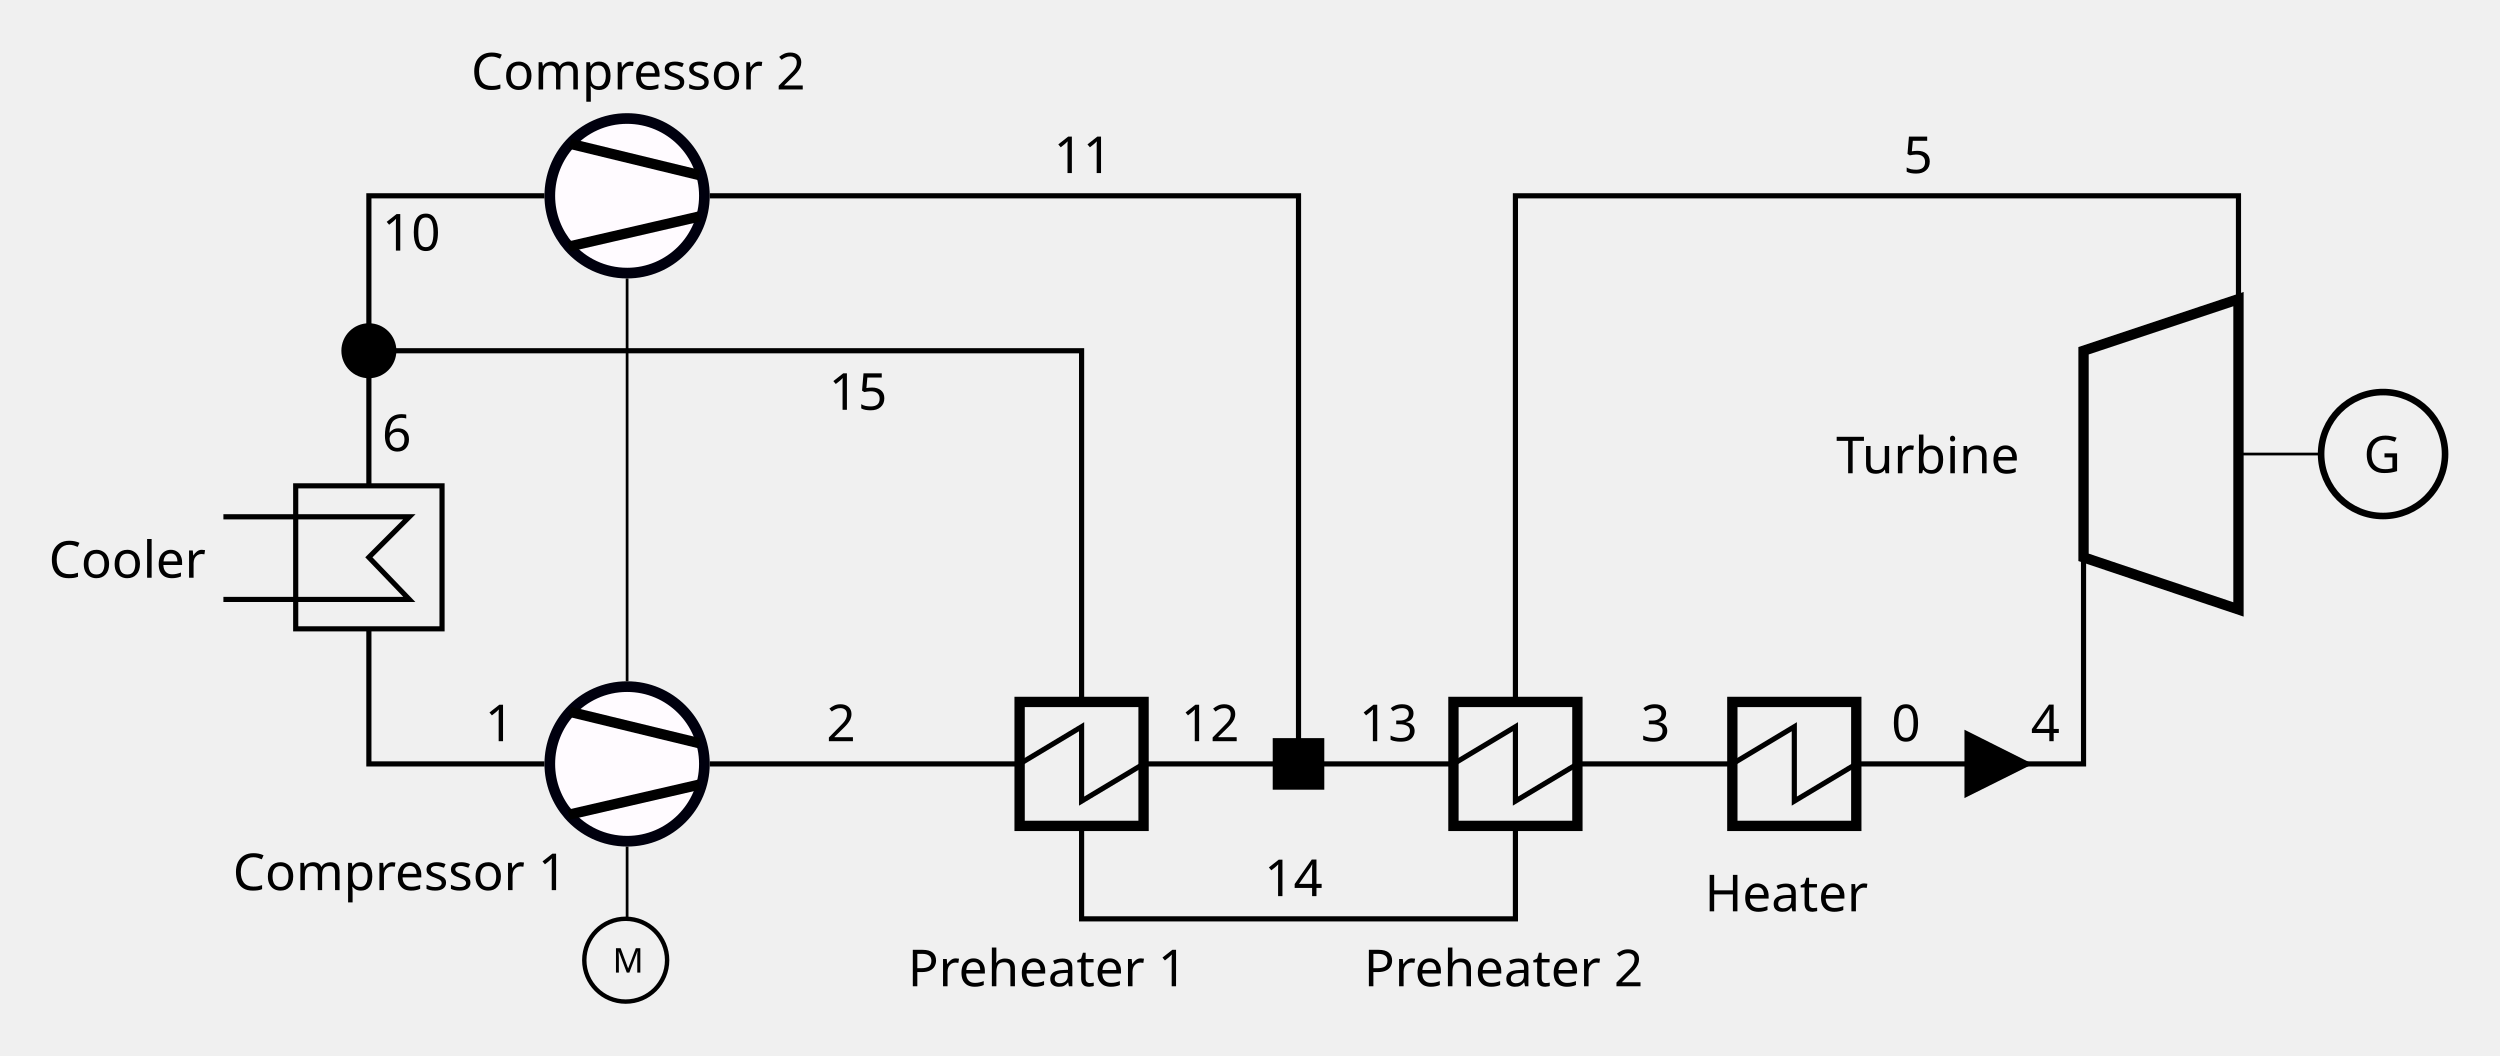
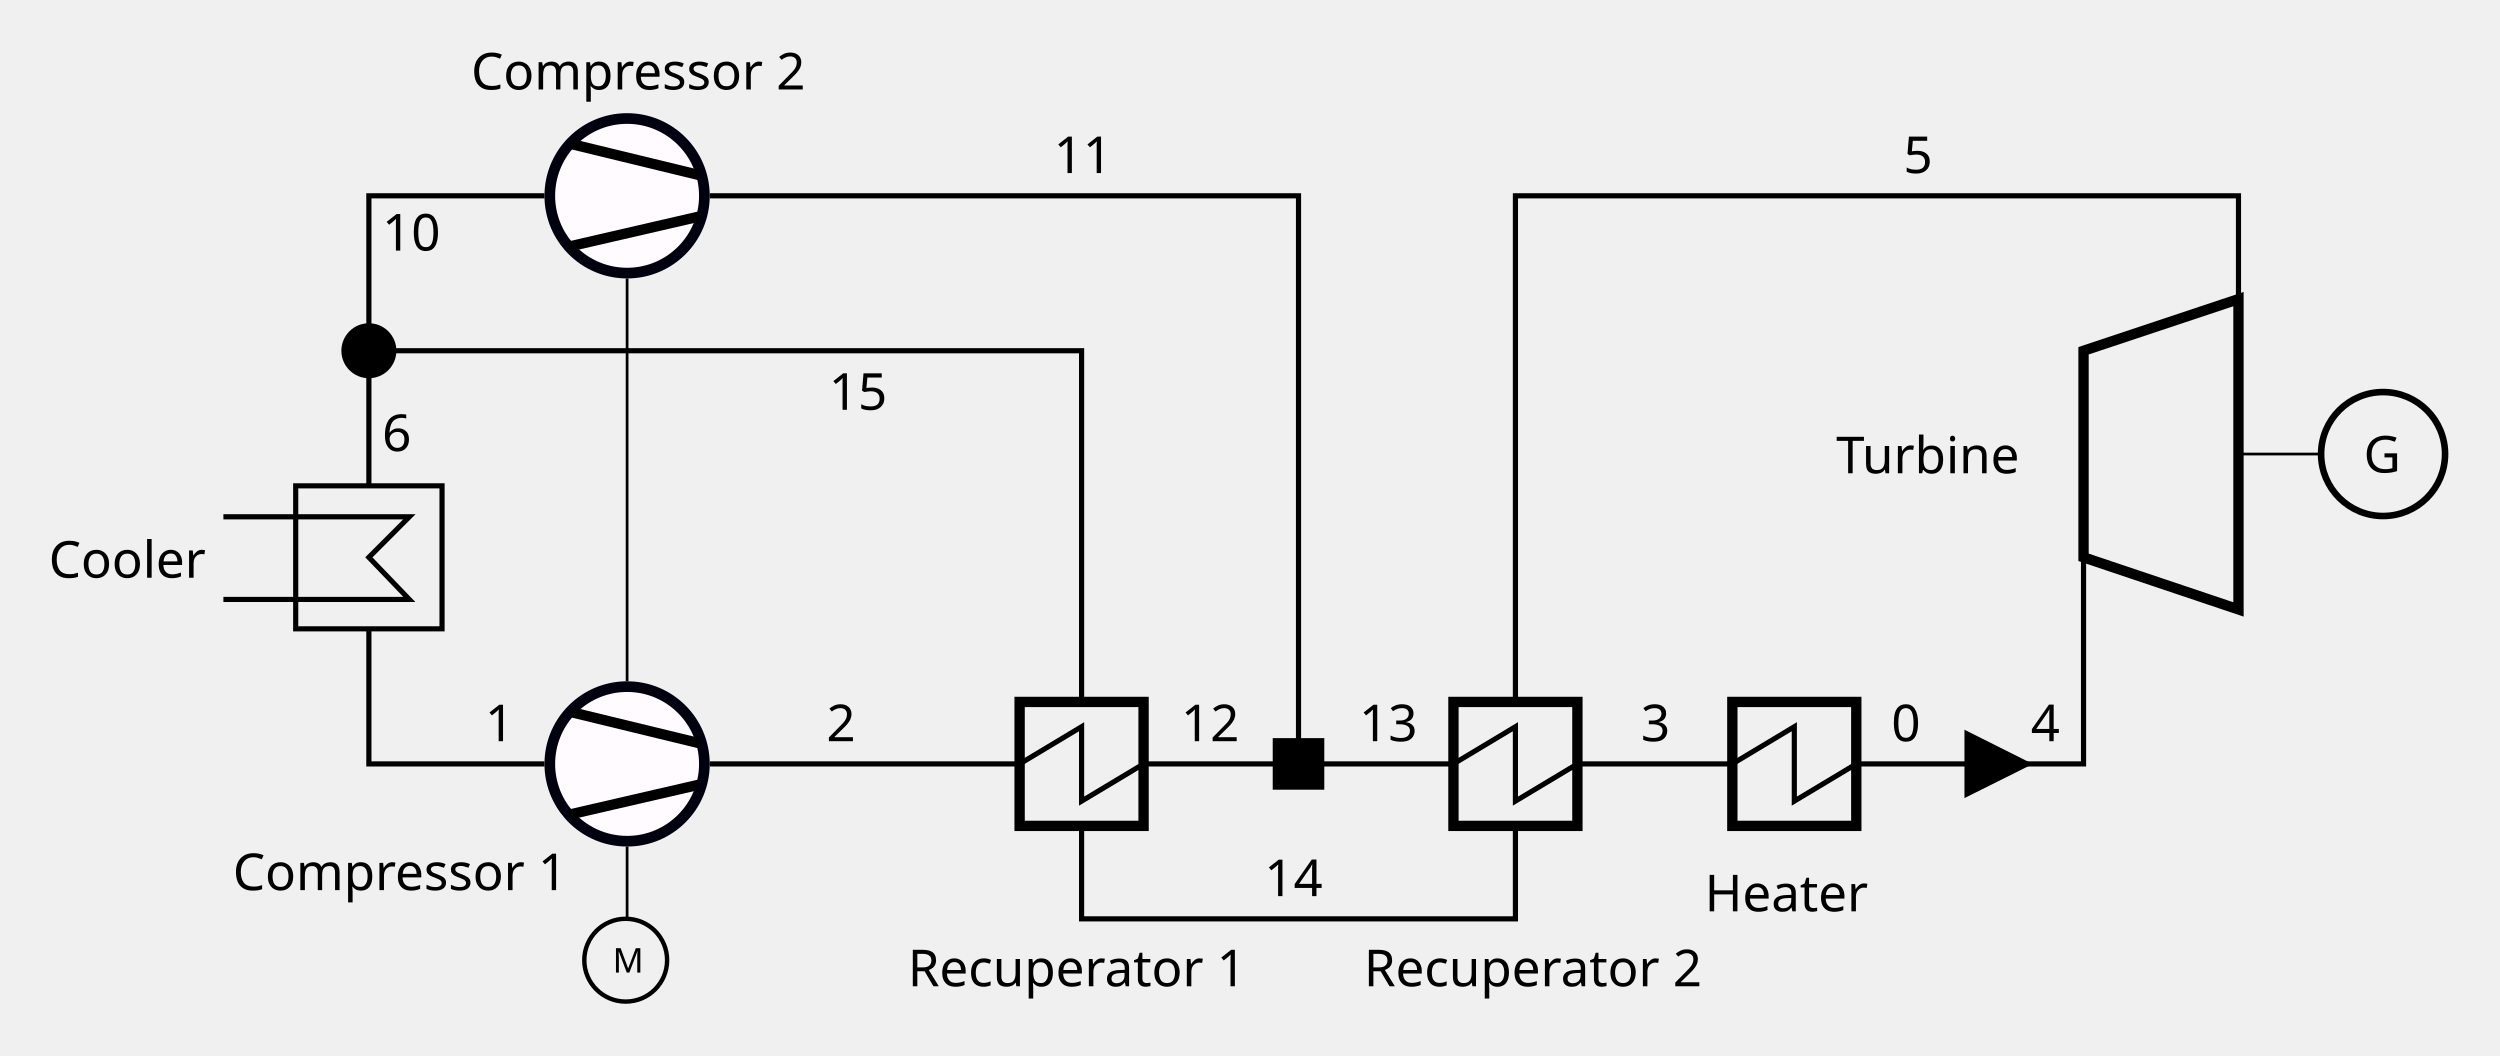
<svg xmlns="http://www.w3.org/2000/svg" xmlns:xlink="http://www.w3.org/1999/xlink" id="svg8" version="1.1" viewBox="0 0 242.03 102.18" height="102.18mm" width="242.03mm">
  <defs id="defs2">
    <linearGradient id="linearGradient2073">
      <stop id="stop2069" offset="0" style="stop-color:#000000;stop-opacity:1;" />
      <stop id="stop2071" offset="1" style="stop-color:#000000;stop-opacity:0;" />
    </linearGradient>
    <rect id="rect1009" height="0" width="12.5" y="-75" x="50" />
    <linearGradient gradientTransform="translate(0.2924316,-2.377988)" gradientUnits="userSpaceOnUse" y2="204.982" x2="223.365" y1="204.982" x1="221.694" id="linearGradient2075" xlink:href="#linearGradient2073" />
  </defs>
  <g id="layer1" transform="translate(-24.31659,-51.04267)">
    <path id="path1031-6-0-0" style="fill:none;stroke:#000000;stroke-width:1;stroke-miterlimit:4;stroke-dasharray:none" d="m 241.028,79.999 -15,5 v 20 l 15,5.045 z" />
    <path id="path1855" d="m 135.028,124.999 h 30" style="fill:none;stroke:#000000;stroke-width:0.5;stroke-linecap:butt;stroke-linejoin:miter;stroke-miterlimit:4;stroke-dasharray:none;stroke-opacity:1" />
    <text xml:space="preserve" style="font-size:4.233px;line-height:1.25;font-family:sans-serif;fill:#ffffff;fill-opacity:1;stroke-width:0.265" x="148.428" y="126.794" id="text1437-2-732-1-8">
      <tspan id="tspan1435-1-9-8-4" x="148.428" y="126.794" style="font-size:4.939px;fill:#ffffff;fill-opacity:1;stroke-width:0.265">0</tspan>
    </text>
    <circle r="2.351" style="fill:#000000;fill-opacity:1;stroke:#000000;stroke-width:0.623;stroke-miterlimit:4;stroke-dasharray:none;stroke-dashoffset:0" id="path1304-2-1-0-0" cx="60.028" cy="84.999" />
    <path id="path1948" d="m 241.028,94.999 h 8" style="fill:none;stroke:#000000;stroke-width:0.265px;stroke-linecap:butt;stroke-linejoin:miter;stroke-opacity:1" />
    <circle r="6" cy="94.999" cx="255.028" id="path1088-4" style="fill:none;stroke:#000000;stroke-width:0.638;stroke-miterlimit:4;stroke-dasharray:none" />
    <text xml:space="preserve" style="font-style:normal;font-weight:normal;font-size:4.939px;line-height:1.25;font-family:sans-serif;fill:#000000;fill-opacity:1;stroke:none;stroke-width:0.265" x="253.15" y="96.792" id="text1171-5">
      <tspan id="tspan1169-3" x="253.15" y="96.792" style="font-size:4.939px;stroke-width:0.265">G</tspan>
    </text>
    <path id="rect1213-2" style="fill:#000000;fill-opacity:1;stroke:#000000;stroke-width:1;stroke-miterlimit:4;stroke-dasharray:none;stroke-opacity:1" d="m 215,122.499 5,2.506 v 0 l -5,2.494 z" />
    <g transform="rotate(90,0.01445668,-19.98673)" id="g2115">
      <path d="m 152.484,-105 c 0,2.254 -0.996,4.275 -2.572,5.647 -1.314,1.144 -3.032,1.837 -4.911,1.837 -1.942,0 -3.712,-0.74 -5.042,-1.953 -1.5,-1.369 -2.442,-3.339 -2.442,-5.53 0,-4.133 3.351,-7.484 7.484,-7.484 4.133,0 7.484,3.351 7.484,7.484" style="fill:#fffbff;stroke:#00000e;stroke-width:1.033;stroke-miterlimit:4;stroke-dasharray:none;stroke-opacity:1;stop-color:#000000" id="path1764" />
      <path id="path1792" d="m 143,-112 -3.042,12.53" style="fill:none;stroke:#000000;stroke-width:1;stroke-linecap:butt;stroke-linejoin:miter;stroke-miterlimit:4;stroke-dasharray:none;stroke-opacity:1" />
      <path id="path1794" d="M 149.917,-99.359 147,-112" style="fill:none;stroke:#000000;stroke-width:1;stroke-linecap:butt;stroke-linejoin:miter;stroke-miterlimit:4;stroke-dasharray:none;stroke-opacity:1" />
    </g>
    <g id="g1624-4" transform="translate(-20.97228,-57.00119)">
      <rect y="176" x="144" height="12" width="12" id="rect958-2-4-4" style="fill:none;stroke:#000000;stroke-width:1;stroke-miterlimit:4;stroke-dasharray:none" />
      <path id="path960-8-0-25" d="m 156,182 -6,3.6 v -7.2 l -6,3.6" style="fill:none;stroke:#000000;stroke-width:0.5;stroke-linecap:butt;stroke-linejoin:miter;stroke-miterlimit:4;stroke-dasharray:none;stroke-opacity:1" />
    </g>
    <rect y="122.657" x="147.686" height="4.683" width="4.683" id="rect1435-2-23-1-5-9-5-4-7-5" style="fill:#000000;fill-opacity:1;stroke:#000000;stroke-width:0.31;stroke-miterlimit:4;stroke-dasharray:none;stroke-dashoffset:0" />
    <g transform="translate(21.02772,-57.00119)" id="g1624-4-1">
      <rect style="fill:none;stroke:#000000;stroke-width:1;stroke-miterlimit:4;stroke-dasharray:none" id="rect958-2-4-4-3" width="12" height="12" x="144" y="176" />
      <path style="fill:none;stroke:#000000;stroke-width:0.5;stroke-linecap:butt;stroke-linejoin:miter;stroke-miterlimit:4;stroke-dasharray:none;stroke-opacity:1" d="m 156,182 -6,3.6 v -7.2 l -6,3.6" id="path960-8-0-25-9" />
    </g>
    <g transform="translate(48.02772,-57.00119)" id="g1624-4-7">
      <rect style="fill:none;stroke:#000000;stroke-width:1;stroke-miterlimit:4;stroke-dasharray:none" id="rect958-2-4-4-9" width="12" height="12" x="144" y="176" />
      <path style="fill:none;stroke:#000000;stroke-width:0.5;stroke-linecap:butt;stroke-linejoin:miter;stroke-miterlimit:4;stroke-dasharray:none;stroke-opacity:1" d="m 156,182 -6,3.6 v -7.2 l -6,3.6" id="path960-8-0-25-4" />
    </g>
    <g transform="rotate(90,25.01446,-4.98674)" id="g2293">
      <g style="stroke-width:0.5;stroke-miterlimit:4;stroke-dasharray:none" transform="rotate(90,253.3782,13.54486)" id="g1632-9-8">
        <path style="fill:none;stroke:#000000;stroke-width:0.5;stroke-linecap:butt;stroke-linejoin:miter;stroke-miterlimit:4;stroke-dasharray:none;stroke-opacity:1" d="m 213.917,127.846 h -18 l 3.917,4.077 -3.917,3.923 h 8 10" id="path984-0-9" />
        <path id="rect986-1-1" style="fill:none;stroke:#000000;stroke-width:0.5;stroke-miterlimit:4;stroke-dasharray:none" d="m 192.75,125 h 14.167 v 13.846 h -14.167 z" />
      </g>
    </g>
    <path id="path2208-4" d="M 93.028,124.999 H 123.028" style="fill:none;stroke:#000000;stroke-width:0.5;stroke-linecap:butt;stroke-linejoin:miter;stroke-miterlimit:4;stroke-dasharray:none;stroke-opacity:1" />
    <path id="path2295" d="m 77.028,124.999 h -17 v -13" style="fill:none;stroke:#000000;stroke-width:0.5;stroke-linecap:butt;stroke-linejoin:miter;stroke-miterlimit:4;stroke-dasharray:none;stroke-opacity:1" />
    <path id="path2297" d="m 60.028,97.999 v -13" style="fill:none;stroke:#000000;stroke-width:0.5;stroke-linecap:butt;stroke-linejoin:miter;stroke-miterlimit:4;stroke-dasharray:none;stroke-opacity:1" />
    <g id="g2115-1" transform="rotate(90,27.51446,-47.48674)">
      <path id="path1764-9" style="fill:#fffbff;stroke:#00000e;stroke-width:1.033;stroke-miterlimit:4;stroke-dasharray:none;stroke-opacity:1;stop-color:#000000" d="m 152.484,-105 c 0,2.254 -0.996,4.275 -2.572,5.647 -1.314,1.144 -3.032,1.837 -4.911,1.837 -1.942,0 -3.712,-0.74 -5.042,-1.953 -1.5,-1.369 -2.442,-3.339 -2.442,-5.53 0,-4.133 3.351,-7.484 7.484,-7.484 4.133,0 7.484,3.351 7.484,7.484" />
      <path style="fill:none;stroke:#000000;stroke-width:1;stroke-linecap:butt;stroke-linejoin:miter;stroke-miterlimit:4;stroke-dasharray:none;stroke-opacity:1" d="m 143,-112 -3.042,12.53" id="path1792-8" />
      <path style="fill:none;stroke:#000000;stroke-width:1;stroke-linecap:butt;stroke-linejoin:miter;stroke-miterlimit:4;stroke-dasharray:none;stroke-opacity:1" d="M 149.917,-99.359 147,-112" id="path1794-0" />
    </g>
    <path id="path2329" d="m 60.028,84.999 h 69 v 34" style="fill:none;stroke:#000000;stroke-width:0.5;stroke-linecap:butt;stroke-linejoin:miter;stroke-miterlimit:4;stroke-dasharray:none;stroke-opacity:1" />
    <path id="path2331" d="m 129.028,130.999 v 9 h 42 v -9" style="fill:none;stroke:#000000;stroke-width:0.5;stroke-linecap:butt;stroke-linejoin:miter;stroke-miterlimit:4;stroke-dasharray:none;stroke-opacity:1" />
    <path id="path2337" d="m 60.028,84.999 v -15 h 17" style="fill:none;stroke:#000000;stroke-width:0.5;stroke-linecap:butt;stroke-linejoin:miter;stroke-miterlimit:4;stroke-dasharray:none;stroke-opacity:1" />
    <path id="path2339" d="M 85.028,77.999 V 116.999" style="fill:none;stroke:#000000;stroke-width:0.265px;stroke-linecap:butt;stroke-linejoin:miter;stroke-opacity:1" />
    <path id="path2341" d="m 93.028,69.999 h 57 v 55" style="fill:none;stroke:#000000;stroke-width:0.5;stroke-linecap:butt;stroke-linejoin:miter;stroke-miterlimit:4;stroke-dasharray:none;stroke-opacity:1" />
    <path id="path2343" d="m 177.028,124.999 h 15" style="fill:none;stroke:#000000;stroke-width:0.5;stroke-linecap:butt;stroke-linejoin:miter;stroke-miterlimit:4;stroke-dasharray:none;stroke-opacity:1" />
    <circle style="fill:none;fill-opacity:1;stroke:#000000;stroke-width:0.426;stroke-miterlimit:4;stroke-dasharray:none;stroke-opacity:1" id="path1088-4-5-55-3" cx="84.892" cy="144" r="4.009" />
    <text id="text1171-5-7-3-0" y="145.198" x="83.637" style="font-style:normal;font-weight:normal;font-size:3.3px;line-height:1.25;font-family:sans-serif;fill:#ffb400;fill-opacity:1;stroke:none;stroke-width:0.177" xml:space="preserve">
      <tspan style="font-size:3.3px;fill:#000000;fill-opacity:1;stroke-width:0.177" y="145.198" x="83.637" id="tspan1169-0-6-4-6">M</tspan>
    </text>
    <path id="path2370" d="m 85.028,132.999 v 7" style="fill:none;stroke:#000000;stroke-width:0.265px;stroke-linecap:butt;stroke-linejoin:miter;stroke-opacity:1" />
    <path style="fill:none;stroke:#000000;stroke-width:0.5;stroke-linecap:butt;stroke-linejoin:miter;stroke-miterlimit:4;stroke-dasharray:none;stroke-opacity:1" d="m 204.028,124.999 h 22 v -20" id="path1763" />
    <path style="fill:none;stroke:#000000;stroke-width:0.5;stroke-linecap:butt;stroke-linejoin:miter;stroke-miterlimit:4;stroke-dasharray:none;stroke-opacity:1" d="M 171.028,118.999 V 69.999 h 70 v 10" id="path1765" />
    <text xml:space="preserve" style="font-size:4.939px;line-height:1.25;font-family:sans-serif;stroke-width:0.265" x="220.919" y="122.8" id="text1297-7">
      <tspan id="tspan1295-4" x="220.919" y="122.8" style="stroke-width:0.265">4</tspan>
    </text>
    <text xml:space="preserve" style="font-size:4.939px;line-height:1.25;font-family:sans-serif;stroke-width:0.265" x="208.594" y="67.8" id="text1297-0">
      <tspan id="tspan1295-2" x="208.594" y="67.8" style="stroke-width:0.265">5</tspan>
    </text>
    <text xml:space="preserve" style="font-size:4.939px;line-height:1.25;font-family:sans-serif;stroke-width:0.265" x="126.335" y="67.8" id="text1297-74">
      <tspan id="tspan1295-7" x="126.335" y="67.8" style="stroke-width:0.265">11</tspan>
    </text>
    <text xml:space="preserve" style="font-size:4.939px;line-height:1.25;font-family:sans-serif;stroke-width:0.265" x="183.178" y="122.8" id="text1297-6">
      <tspan id="tspan1295-6" x="183.178" y="122.8" style="stroke-width:0.265">3</tspan>
    </text>
    <text xml:space="preserve" style="font-size:4.939px;line-height:1.25;font-family:sans-serif;stroke-width:0.265" x="155.898" y="122.8" id="text1297-03">
      <tspan id="tspan1295-73" x="155.898" y="122.8" style="stroke-width:0.265">13</tspan>
    </text>
    <text xml:space="preserve" style="font-size:4.939px;line-height:1.25;font-family:sans-serif;stroke-width:0.265" x="138.658" y="122.8" id="text1297-5">
      <tspan id="tspan1295-41" x="138.658" y="122.8" style="stroke-width:0.265">12</tspan>
    </text>
    <text xml:space="preserve" style="font-size:4.939px;line-height:1.25;font-family:sans-serif;stroke-width:0.265" x="104.327" y="122.8" id="text1297-8">
      <tspan id="tspan1295-8" x="104.327" y="122.8" style="stroke-width:0.265">2</tspan>
    </text>
    <text xml:space="preserve" style="font-size:4.939px;line-height:1.25;font-family:sans-serif;stroke-width:0.265" x="71.264" y="122.8" id="text1297-65">
      <tspan id="tspan1295-5" x="71.264" y="122.8" style="stroke-width:0.265">1</tspan>
    </text>
    <text xml:space="preserve" style="font-size:4.939px;line-height:1.25;font-family:sans-serif;stroke-width:0.265" x="61.316" y="94.712" id="text1297-82">
      <tspan id="tspan1295-55" x="61.316" y="94.712" style="stroke-width:0.265">6</tspan>
    </text>
    <text xml:space="preserve" style="font-size:4.939px;line-height:1.25;font-family:sans-serif;stroke-width:0.265" x="104.559" y="90.716" id="text1297-2">
      <tspan id="tspan1295-51" x="104.559" y="90.716" style="stroke-width:0.265">15</tspan>
    </text>
    <text xml:space="preserve" style="font-size:4.939px;line-height:1.25;font-family:sans-serif;stroke-width:0.265" x="61.316" y="75.298" id="text1297-86">
      <tspan id="tspan1295-88" x="61.316" y="75.298" style="stroke-width:0.265">10</tspan>
    </text>
    <text xml:space="preserve" style="font-size:4.939px;line-height:1.25;font-family:sans-serif;stroke-width:0.265" x="146.724" y="137.8" id="text1297-9">
      <tspan id="tspan1295-0" x="146.724" y="137.8" style="stroke-width:0.265">14</tspan>
    </text>
    <text xml:space="preserve" style="font-size:4.939px;line-height:1.25;font-family:sans-serif;stroke-width:0.265" x="207.43" y="122.8" id="text1297-64">
      <tspan id="tspan1295-62" x="207.43" y="122.8" style="stroke-width:0.265">0</tspan>
    </text>
    <text id="text1297-74-7" y="137.219" x="46.863" style="font-size:4.939px;line-height:1.25;font-family:sans-serif;stroke-width:0.265" xml:space="preserve">
      <tspan style="stroke-width:0.265" y="137.219" x="46.863" id="tspan1295-7-2">Compressor 1</tspan>
    </text>
    <text id="text1025" y="59.708" x="69.931" style="font-size:4.939px;line-height:1.25;font-family:sans-serif;stroke-width:0.265" xml:space="preserve">
      <tspan style="stroke-width:0.265" y="59.708" x="69.931" id="tspan1023">Compressor 2</tspan>
    </text>
    <text id="text1029" y="106.971" x="29.039" style="font-size:4.939px;line-height:1.25;font-family:sans-serif;stroke-width:0.265" xml:space="preserve">
      <tspan style="stroke-width:0.265" y="106.971" x="29.039" id="tspan1027">Cooler</tspan>
    </text>
    <text id="text1033" y="139.27" x="189.348" style="font-size:4.939px;line-height:1.25;font-family:sans-serif;stroke-width:0.265" xml:space="preserve">
      <tspan style="stroke-width:0.265" y="139.27" x="189.348" id="tspan1031">Heater</tspan>
    </text>
    <text xml:space="preserve" style="font-size:4.939px;line-height:1.25;font-family:sans-serif;stroke-width:0.265" x="112.203" y="146.527" id="text1297-74-7-2">
-       <tspan id="tspan1295-7-2-1" x="112.203" y="146.527" style="stroke-width:0.265">Preheater 1</tspan>
+       <tspan id="tspan1295-7-2-1" x="112.203" y="146.527" style="stroke-width:0.265">Recuperator 1</tspan>
    </text>
    <text xml:space="preserve" style="font-size:4.939px;line-height:1.25;font-family:sans-serif;stroke-width:0.265" x="156.354" y="146.527" id="text1297-74-7-4">
-       <tspan id="tspan1295-7-2-6" x="156.354" y="146.527" style="stroke-width:0.265">Preheater 2</tspan>
+       <tspan id="tspan1295-7-2-6" x="156.354" y="146.527" style="stroke-width:0.265">Recuperator 2</tspan>
    </text>
    <text id="text1025-3" y="96.864" x="202.081" style="font-size:4.939px;line-height:1.25;font-family:sans-serif;stroke-width:0.265" xml:space="preserve">
      <tspan style="stroke-width:0.265" y="96.864" x="202.081" id="tspan1023-6">Turbine</tspan>
    </text>
  </g>
</svg>
